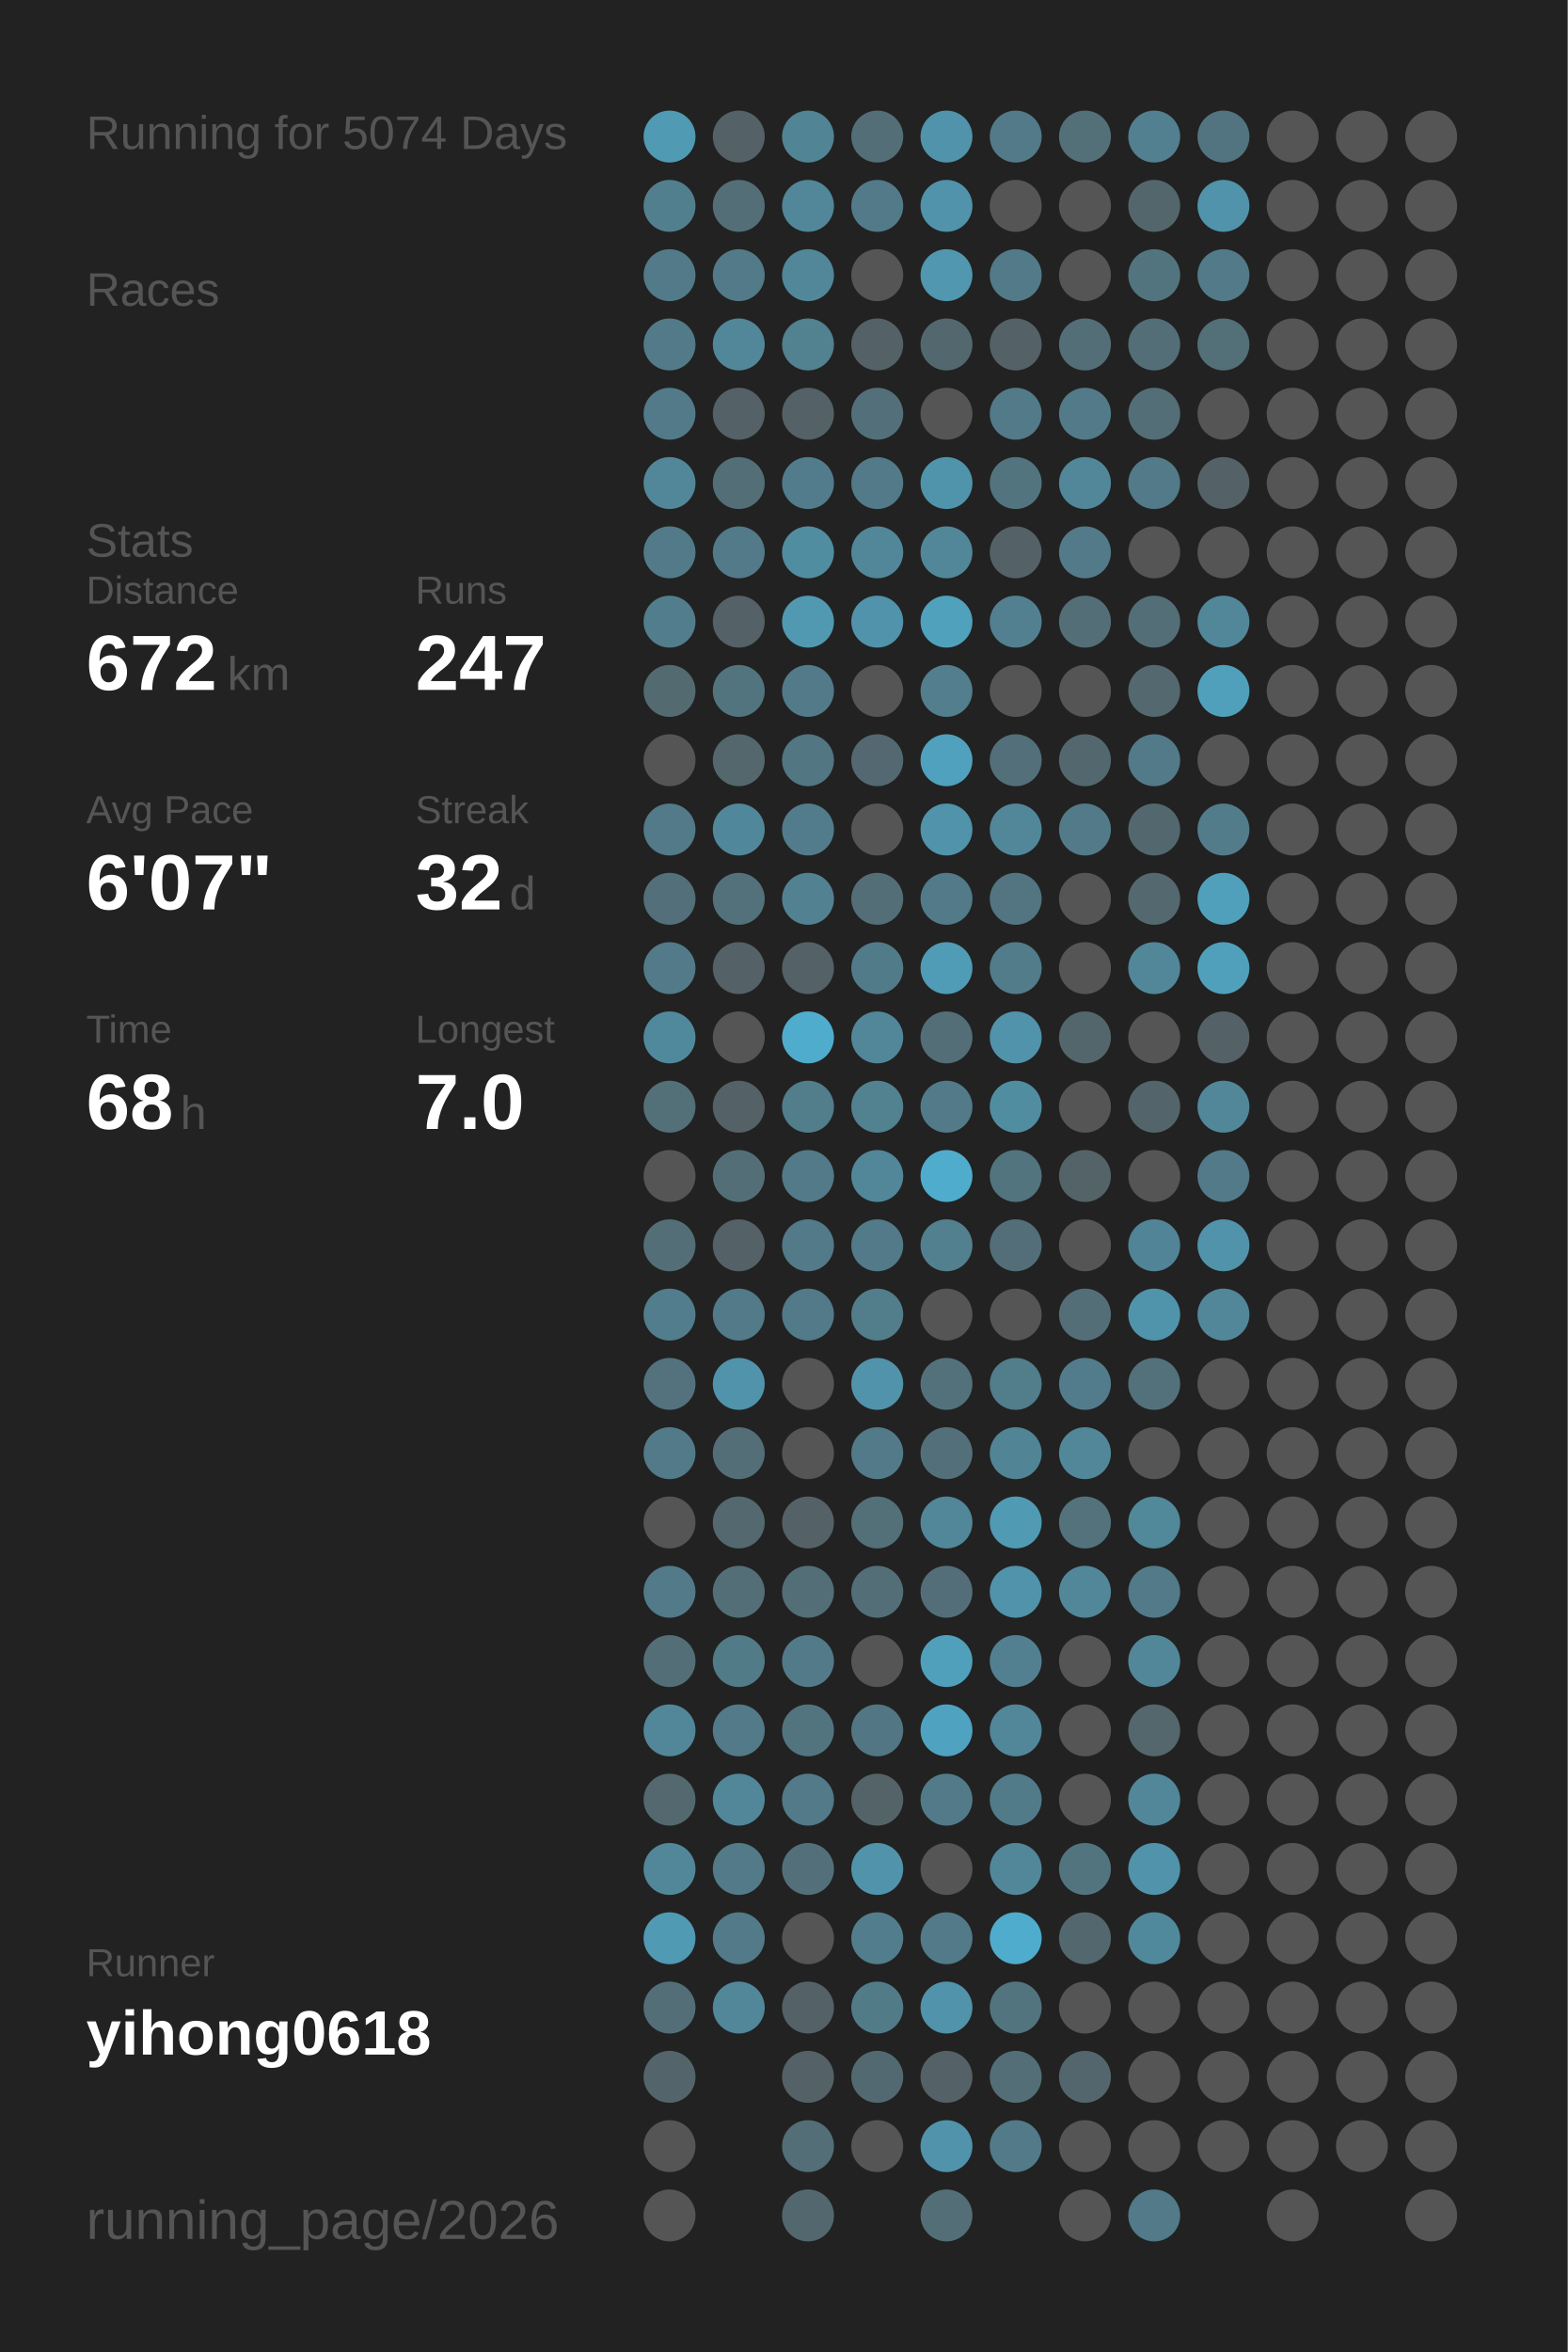
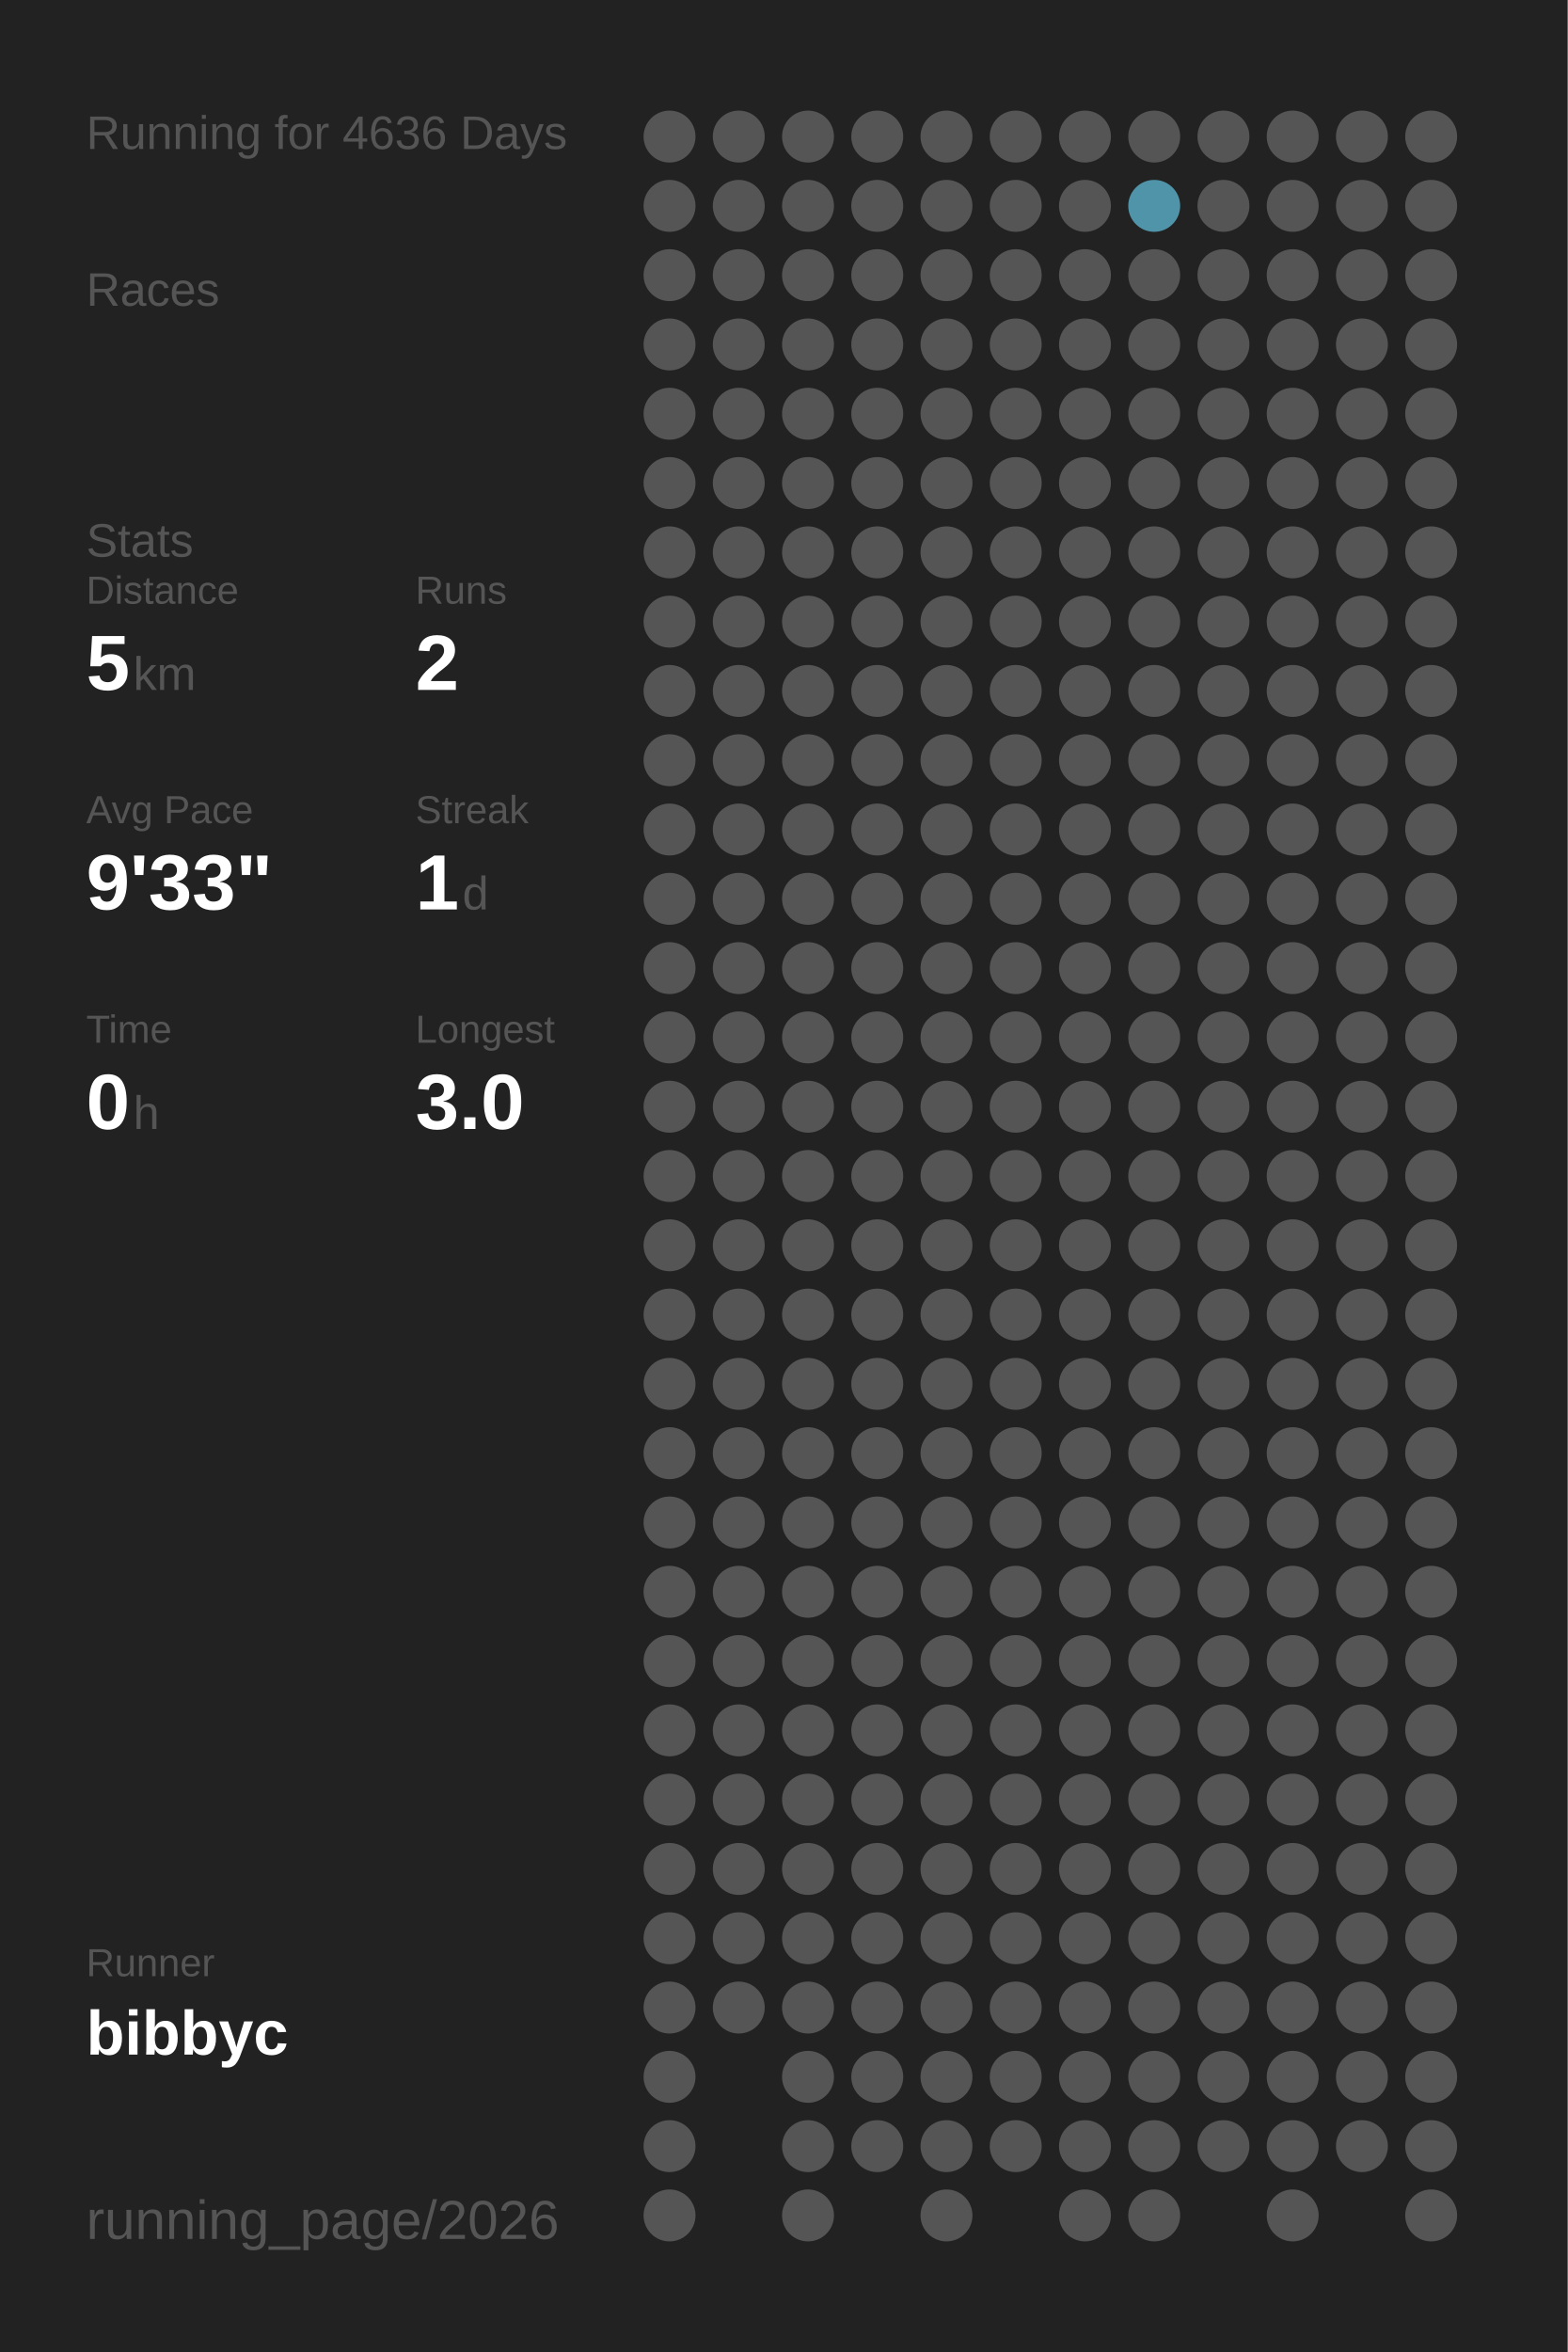
<svg xmlns="http://www.w3.org/2000/svg" baseProfile="full" height="300mm" version="1.1" viewBox="0,0,200,300" width="200mm">
  <defs />
  <rect fill="#222222" height="300" width="200" x="0" y="0" />
-   <text fill="#555555" style="font-size:6px; font-family:Arial;" x="11" y="19">Running for 5074 Days</text>
+   <text fill="#555555" style="font-size:6px; font-family:Arial;" x="11" y="19">Running for 4636 Days</text>
  <text fill="#555555" style="font-size:6px; font-family:Arial;" x="11" y="39">Races</text>
  <text fill="#555555" style="font-size:6px; font-family:Arial;" x="11" y="71">Stats</text>
  <text fill="#555555" style="font-size:5px; font-family:Arial;" x="11" y="77">Distance</text>
-   <text fill="#FFFFFF" style="font-size:10px; font-family:Arial; font-weight:bold;" x="11" y="88">672</text>
-   <text fill="#555555" style="font-size:6px; font-family:Arial;" x="29" y="88">km</text>
+   <text fill="#FFFFFF" style="font-size:10px; font-family:Arial; font-weight:bold;" x="11" y="88">5</text>
+   <text fill="#555555" style="font-size:6px; font-family:Arial;" x="17" y="88">km</text>
  <text fill="#555555" style="font-size:5px; font-family:Arial;" x="53" y="77">Runs</text>
-   <text fill="#FFFFFF" style="font-size:10px; font-family:Arial; font-weight:bold;" x="53" y="88">247</text>
+   <text fill="#FFFFFF" style="font-size:10px; font-family:Arial; font-weight:bold;" x="53" y="88">2</text>
  <text fill="#555555" style="font-size:5px; font-family:Arial;" x="11" y="105">Avg Pace</text>
-   <text fill="#FFFFFF" style="font-size:10px; font-family:Arial; font-weight:bold;" x="11" y="116">6'07"</text>
+   <text fill="#FFFFFF" style="font-size:10px; font-family:Arial; font-weight:bold;" x="11" y="116">9'33"</text>
  <text fill="#555555" style="font-size:5px; font-family:Arial;" x="53" y="105">Streak</text>
-   <text fill="#FFFFFF" style="font-size:10px; font-family:Arial; font-weight:bold;" x="53" y="116">32</text>
-   <text fill="#555555" style="font-size:6px; font-family:Arial;" x="65" y="116">d</text>
+   <text fill="#FFFFFF" style="font-size:10px; font-family:Arial; font-weight:bold;" x="53" y="116">1</text>
+   <text fill="#555555" style="font-size:6px; font-family:Arial;" x="59" y="116">d</text>
  <text fill="#555555" style="font-size:5px; font-family:Arial;" x="11" y="133">Time</text>
-   <text fill="#FFFFFF" style="font-size:10px; font-family:Arial; font-weight:bold;" x="11" y="144">68</text>
-   <text fill="#555555" style="font-size:6px; font-family:Arial;" x="23" y="144">h</text>
+   <text fill="#FFFFFF" style="font-size:10px; font-family:Arial; font-weight:bold;" x="11" y="144">0</text>
+   <text fill="#555555" style="font-size:6px; font-family:Arial;" x="17" y="144">h</text>
  <text fill="#555555" style="font-size:5px; font-family:Arial;" x="53" y="133">Longest</text>
-   <text fill="#FFFFFF" style="font-size:10px; font-family:Arial; font-weight:bold;" x="53" y="144">7.0</text>
+   <text fill="#FFFFFF" style="font-size:10px; font-family:Arial; font-weight:bold;" x="53" y="144">3.0</text>
  <text fill="#555555" style="font-size:5px; font-family:Arial;" x="11" y="252.065">Runner</text>
-   <text fill="#FFFFFF" style="font-size:8px; font-family:Arial; font-weight:bold;" x="11" y="262.065">yihong0618</text>
+   <text fill="#FFFFFF" style="font-size:8px; font-family:Arial; font-weight:bold;" x="11" y="262.065">bibbyc</text>
  <text fill="#555555" style="font-size:7px; font-family:Arial;" x="11" y="285.581">running_page/2026</text>
-   <circle cx="85.417" cy="17.419" fill="#509ab3" r="3.312" />
-   <circle cx="85.417" cy="26.258" fill="#527f8e" r="3.312" />
-   <circle cx="85.417" cy="35.097" fill="#527a88" r="3.312" />
-   <circle cx="85.417" cy="43.935" fill="#527a88" r="3.312" />
-   <circle cx="85.417" cy="52.774" fill="#527a88" r="3.312" />
-   <circle cx="85.417" cy="61.613" fill="#518799" r="3.312" />
-   <circle cx="85.417" cy="70.452" fill="#527a88" r="3.312" />
-   <circle cx="85.417" cy="79.29" fill="#527d8c" r="3.312" />
-   <circle cx="85.417" cy="88.129" fill="#536a71" r="3.312" />
+   <circle cx="85.417" cy="17.419" fill="#555555" r="3.312" />
+   <circle cx="85.417" cy="26.258" fill="#555555" r="3.312" />
+   <circle cx="85.417" cy="35.097" fill="#555555" r="3.312" />
+   <circle cx="85.417" cy="43.935" fill="#555555" r="3.312" />
+   <circle cx="85.417" cy="52.774" fill="#555555" r="3.312" />
+   <circle cx="85.417" cy="61.613" fill="#555555" r="3.312" />
+   <circle cx="85.417" cy="70.452" fill="#555555" r="3.312" />
+   <circle cx="85.417" cy="79.29" fill="#555555" r="3.312" />
+   <circle cx="85.417" cy="88.129" fill="#555555" r="3.312" />
  <circle cx="85.417" cy="96.968" fill="#555555" r="3.312" />
-   <circle cx="85.417" cy="105.806" fill="#527a88" r="3.312" />
-   <circle cx="85.417" cy="114.645" fill="#536f79" r="3.312" />
-   <circle cx="85.417" cy="123.484" fill="#527a88" r="3.312" />
-   <circle cx="85.417" cy="132.323" fill="#51899c" r="3.312" />
-   <circle cx="85.417" cy="141.161" fill="#536f78" r="3.312" />
+   <circle cx="85.417" cy="105.806" fill="#555555" r="3.312" />
+   <circle cx="85.417" cy="114.645" fill="#555555" r="3.312" />
+   <circle cx="85.417" cy="123.484" fill="#555555" r="3.312" />
+   <circle cx="85.417" cy="132.323" fill="#555555" r="3.312" />
+   <circle cx="85.417" cy="141.161" fill="#555555" r="3.312" />
  <circle cx="85.417" cy="150" fill="#555555" r="3.312" />
-   <circle cx="85.417" cy="158.839" fill="#536e77" r="3.312" />
-   <circle cx="85.417" cy="167.677" fill="#527d8c" r="3.312" />
-   <circle cx="85.417" cy="176.516" fill="#53727d" r="3.312" />
-   <circle cx="85.417" cy="185.355" fill="#527a88" r="3.312" />
+   <circle cx="85.417" cy="158.839" fill="#555555" r="3.312" />
+   <circle cx="85.417" cy="167.677" fill="#555555" r="3.312" />
+   <circle cx="85.417" cy="176.516" fill="#555555" r="3.312" />
+   <circle cx="85.417" cy="185.355" fill="#555555" r="3.312" />
  <circle cx="85.417" cy="194.194" fill="#555555" r="3.312" />
-   <circle cx="85.417" cy="203.032" fill="#527a88" r="3.312" />
-   <circle cx="85.417" cy="211.871" fill="#536e77" r="3.312" />
-   <circle cx="85.417" cy="220.71" fill="#518799" r="3.312" />
-   <circle cx="85.417" cy="229.548" fill="#53686f" r="3.312" />
-   <circle cx="85.417" cy="238.387" fill="#518799" r="3.312" />
-   <circle cx="85.417" cy="247.226" fill="#509ab3" r="3.312" />
-   <circle cx="85.417" cy="256.065" fill="#536e77" r="3.312" />
-   <circle cx="85.417" cy="264.903" fill="#53656b" r="3.312" />
+   <circle cx="85.417" cy="203.032" fill="#555555" r="3.312" />
+   <circle cx="85.417" cy="211.871" fill="#555555" r="3.312" />
+   <circle cx="85.417" cy="220.71" fill="#555555" r="3.312" />
+   <circle cx="85.417" cy="229.548" fill="#555555" r="3.312" />
+   <circle cx="85.417" cy="238.387" fill="#555555" r="3.312" />
+   <circle cx="85.417" cy="247.226" fill="#555555" r="3.312" />
+   <circle cx="85.417" cy="256.065" fill="#555555" r="3.312" />
+   <circle cx="85.417" cy="264.903" fill="#555555" r="3.312" />
  <circle cx="85.417" cy="273.742" fill="#555555" r="3.312" />
  <circle cx="85.417" cy="282.581" fill="#555555" r="3.312" />
-   <circle cx="94.25" cy="17.419" fill="#546166" r="3.312" />
-   <circle cx="94.25" cy="26.258" fill="#536e77" r="3.312" />
-   <circle cx="94.25" cy="35.097" fill="#527a88" r="3.312" />
-   <circle cx="94.25" cy="43.935" fill="#518799" r="3.312" />
-   <circle cx="94.25" cy="52.774" fill="#546166" r="3.312" />
-   <circle cx="94.25" cy="61.613" fill="#536e77" r="3.312" />
-   <circle cx="94.25" cy="70.452" fill="#527a88" r="3.312" />
-   <circle cx="94.25" cy="79.29" fill="#546166" r="3.312" />
-   <circle cx="94.25" cy="88.129" fill="#52747f" r="3.312" />
-   <circle cx="94.25" cy="96.968" fill="#53676d" r="3.312" />
-   <circle cx="94.25" cy="105.806" fill="#51879a" r="3.312" />
-   <circle cx="94.25" cy="114.645" fill="#53717b" r="3.312" />
-   <circle cx="94.25" cy="123.484" fill="#546166" r="3.312" />
+   <circle cx="94.25" cy="17.419" fill="#555555" r="3.312" />
+   <circle cx="94.25" cy="26.258" fill="#555555" r="3.312" />
+   <circle cx="94.25" cy="35.097" fill="#555555" r="3.312" />
+   <circle cx="94.25" cy="43.935" fill="#555555" r="3.312" />
+   <circle cx="94.25" cy="52.774" fill="#555555" r="3.312" />
+   <circle cx="94.25" cy="61.613" fill="#555555" r="3.312" />
+   <circle cx="94.25" cy="70.452" fill="#555555" r="3.312" />
+   <circle cx="94.25" cy="79.29" fill="#555555" r="3.312" />
+   <circle cx="94.25" cy="88.129" fill="#555555" r="3.312" />
+   <circle cx="94.25" cy="96.968" fill="#555555" r="3.312" />
+   <circle cx="94.25" cy="105.806" fill="#555555" r="3.312" />
+   <circle cx="94.25" cy="114.645" fill="#555555" r="3.312" />
+   <circle cx="94.25" cy="123.484" fill="#555555" r="3.312" />
  <circle cx="94.25" cy="132.323" fill="#555555" r="3.312" />
-   <circle cx="94.25" cy="141.161" fill="#546166" r="3.312" />
-   <circle cx="94.25" cy="150" fill="#536e77" r="3.312" />
-   <circle cx="94.25" cy="158.839" fill="#546166" r="3.312" />
-   <circle cx="94.25" cy="167.677" fill="#527a88" r="3.312" />
-   <circle cx="94.25" cy="176.516" fill="#5093aa" r="3.312" />
-   <circle cx="94.25" cy="185.355" fill="#536e77" r="3.312" />
-   <circle cx="94.25" cy="194.194" fill="#53686f" r="3.312" />
-   <circle cx="94.25" cy="203.032" fill="#536e77" r="3.312" />
-   <circle cx="94.25" cy="211.871" fill="#527b88" r="3.312" />
-   <circle cx="94.25" cy="220.71" fill="#527a88" r="3.312" />
-   <circle cx="94.25" cy="229.548" fill="#518799" r="3.312" />
-   <circle cx="94.25" cy="238.387" fill="#527a88" r="3.312" />
-   <circle cx="94.25" cy="247.226" fill="#527a88" r="3.312" />
-   <circle cx="94.25" cy="256.065" fill="#518799" r="3.312" />
-   <circle cx="103.083" cy="17.419" fill="#518495" r="3.312" />
-   <circle cx="103.083" cy="26.258" fill="#518799" r="3.312" />
-   <circle cx="103.083" cy="35.097" fill="#518799" r="3.312" />
-   <circle cx="103.083" cy="43.935" fill="#528190" r="3.312" />
-   <circle cx="103.083" cy="52.774" fill="#546166" r="3.312" />
-   <circle cx="103.083" cy="61.613" fill="#527c8b" r="3.312" />
-   <circle cx="103.083" cy="70.452" fill="#518da1" r="3.312" />
-   <circle cx="103.083" cy="79.29" fill="#5099b1" r="3.312" />
-   <circle cx="103.083" cy="88.129" fill="#527a88" r="3.312" />
-   <circle cx="103.083" cy="96.968" fill="#527682" r="3.312" />
-   <circle cx="103.083" cy="105.806" fill="#527c8b" r="3.312" />
-   <circle cx="103.083" cy="114.645" fill="#528192" r="3.312" />
-   <circle cx="103.083" cy="123.484" fill="#546166" r="3.312" />
-   <circle cx="103.083" cy="132.323" fill="#4faccc" r="3.312" />
-   <circle cx="103.083" cy="141.161" fill="#527d8b" r="3.312" />
-   <circle cx="103.083" cy="150" fill="#527a88" r="3.312" />
-   <circle cx="103.083" cy="158.839" fill="#527a88" r="3.312" />
-   <circle cx="103.083" cy="167.677" fill="#527a88" r="3.312" />
+   <circle cx="94.25" cy="141.161" fill="#555555" r="3.312" />
+   <circle cx="94.25" cy="150" fill="#555555" r="3.312" />
+   <circle cx="94.25" cy="158.839" fill="#555555" r="3.312" />
+   <circle cx="94.25" cy="167.677" fill="#555555" r="3.312" />
+   <circle cx="94.25" cy="176.516" fill="#555555" r="3.312" />
+   <circle cx="94.25" cy="185.355" fill="#555555" r="3.312" />
+   <circle cx="94.25" cy="194.194" fill="#555555" r="3.312" />
+   <circle cx="94.25" cy="203.032" fill="#555555" r="3.312" />
+   <circle cx="94.25" cy="211.871" fill="#555555" r="3.312" />
+   <circle cx="94.25" cy="220.71" fill="#555555" r="3.312" />
+   <circle cx="94.25" cy="229.548" fill="#555555" r="3.312" />
+   <circle cx="94.25" cy="238.387" fill="#555555" r="3.312" />
+   <circle cx="94.25" cy="247.226" fill="#555555" r="3.312" />
+   <circle cx="94.25" cy="256.065" fill="#555555" r="3.312" />
+   <circle cx="103.083" cy="17.419" fill="#555555" r="3.312" />
+   <circle cx="103.083" cy="26.258" fill="#555555" r="3.312" />
+   <circle cx="103.083" cy="35.097" fill="#555555" r="3.312" />
+   <circle cx="103.083" cy="43.935" fill="#555555" r="3.312" />
+   <circle cx="103.083" cy="52.774" fill="#555555" r="3.312" />
+   <circle cx="103.083" cy="61.613" fill="#555555" r="3.312" />
+   <circle cx="103.083" cy="70.452" fill="#555555" r="3.312" />
+   <circle cx="103.083" cy="79.29" fill="#555555" r="3.312" />
+   <circle cx="103.083" cy="88.129" fill="#555555" r="3.312" />
+   <circle cx="103.083" cy="96.968" fill="#555555" r="3.312" />
+   <circle cx="103.083" cy="105.806" fill="#555555" r="3.312" />
+   <circle cx="103.083" cy="114.645" fill="#555555" r="3.312" />
+   <circle cx="103.083" cy="123.484" fill="#555555" r="3.312" />
+   <circle cx="103.083" cy="132.323" fill="#555555" r="3.312" />
+   <circle cx="103.083" cy="141.161" fill="#555555" r="3.312" />
+   <circle cx="103.083" cy="150" fill="#555555" r="3.312" />
+   <circle cx="103.083" cy="158.839" fill="#555555" r="3.312" />
+   <circle cx="103.083" cy="167.677" fill="#555555" r="3.312" />
  <circle cx="103.083" cy="176.516" fill="#555555" r="3.312" />
  <circle cx="103.083" cy="185.355" fill="#555555" r="3.312" />
-   <circle cx="103.083" cy="194.194" fill="#546166" r="3.312" />
-   <circle cx="103.083" cy="203.032" fill="#536e77" r="3.312" />
-   <circle cx="103.083" cy="211.871" fill="#527a88" r="3.312" />
-   <circle cx="103.083" cy="220.71" fill="#52747f" r="3.312" />
-   <circle cx="103.083" cy="229.548" fill="#527a88" r="3.312" />
-   <circle cx="103.083" cy="238.387" fill="#53707a" r="3.312" />
+   <circle cx="103.083" cy="194.194" fill="#555555" r="3.312" />
+   <circle cx="103.083" cy="203.032" fill="#555555" r="3.312" />
+   <circle cx="103.083" cy="211.871" fill="#555555" r="3.312" />
+   <circle cx="103.083" cy="220.71" fill="#555555" r="3.312" />
+   <circle cx="103.083" cy="229.548" fill="#555555" r="3.312" />
+   <circle cx="103.083" cy="238.387" fill="#555555" r="3.312" />
  <circle cx="103.083" cy="247.226" fill="#555555" r="3.312" />
-   <circle cx="103.083" cy="256.065" fill="#546166" r="3.312" />
-   <circle cx="103.083" cy="264.903" fill="#546267" r="3.312" />
-   <circle cx="103.083" cy="273.742" fill="#536e77" r="3.312" />
-   <circle cx="103.083" cy="282.581" fill="#53686e" r="3.312" />
-   <circle cx="111.917" cy="17.419" fill="#536e77" r="3.312" />
-   <circle cx="111.917" cy="26.258" fill="#527a88" r="3.312" />
+   <circle cx="103.083" cy="256.065" fill="#555555" r="3.312" />
+   <circle cx="103.083" cy="264.903" fill="#555555" r="3.312" />
+   <circle cx="103.083" cy="273.742" fill="#555555" r="3.312" />
+   <circle cx="103.083" cy="282.581" fill="#555555" r="3.312" />
+   <circle cx="111.917" cy="17.419" fill="#555555" r="3.312" />
+   <circle cx="111.917" cy="26.258" fill="#555555" r="3.312" />
  <circle cx="111.917" cy="35.097" fill="#555555" r="3.312" />
-   <circle cx="111.917" cy="43.935" fill="#546166" r="3.312" />
-   <circle cx="111.917" cy="52.774" fill="#53707a" r="3.312" />
-   <circle cx="111.917" cy="61.613" fill="#527a88" r="3.312" />
-   <circle cx="111.917" cy="70.452" fill="#518799" r="3.312" />
-   <circle cx="111.917" cy="79.29" fill="#5093aa" r="3.312" />
+   <circle cx="111.917" cy="43.935" fill="#555555" r="3.312" />
+   <circle cx="111.917" cy="52.774" fill="#555555" r="3.312" />
+   <circle cx="111.917" cy="61.613" fill="#555555" r="3.312" />
+   <circle cx="111.917" cy="70.452" fill="#555555" r="3.312" />
+   <circle cx="111.917" cy="79.29" fill="#555555" r="3.312" />
  <circle cx="111.917" cy="88.129" fill="#555555" r="3.312" />
-   <circle cx="111.917" cy="96.968" fill="#536870" r="3.312" />
+   <circle cx="111.917" cy="96.968" fill="#555555" r="3.312" />
  <circle cx="111.917" cy="105.806" fill="#555555" r="3.312" />
-   <circle cx="111.917" cy="114.645" fill="#536e77" r="3.312" />
-   <circle cx="111.917" cy="123.484" fill="#527b89" r="3.312" />
-   <circle cx="111.917" cy="132.323" fill="#518799" r="3.312" />
-   <circle cx="111.917" cy="141.161" fill="#528190" r="3.312" />
-   <circle cx="111.917" cy="150" fill="#518799" r="3.312" />
-   <circle cx="111.917" cy="158.839" fill="#527a88" r="3.312" />
-   <circle cx="111.917" cy="167.677" fill="#527d8b" r="3.312" />
-   <circle cx="111.917" cy="176.516" fill="#5093aa" r="3.312" />
-   <circle cx="111.917" cy="185.355" fill="#527a88" r="3.312" />
-   <circle cx="111.917" cy="194.194" fill="#536f78" r="3.312" />
-   <circle cx="111.917" cy="203.032" fill="#536e77" r="3.312" />
+   <circle cx="111.917" cy="114.645" fill="#555555" r="3.312" />
+   <circle cx="111.917" cy="123.484" fill="#555555" r="3.312" />
+   <circle cx="111.917" cy="132.323" fill="#555555" r="3.312" />
+   <circle cx="111.917" cy="141.161" fill="#555555" r="3.312" />
+   <circle cx="111.917" cy="150" fill="#555555" r="3.312" />
+   <circle cx="111.917" cy="158.839" fill="#555555" r="3.312" />
+   <circle cx="111.917" cy="167.677" fill="#555555" r="3.312" />
+   <circle cx="111.917" cy="176.516" fill="#555555" r="3.312" />
+   <circle cx="111.917" cy="185.355" fill="#555555" r="3.312" />
+   <circle cx="111.917" cy="194.194" fill="#555555" r="3.312" />
+   <circle cx="111.917" cy="203.032" fill="#555555" r="3.312" />
  <circle cx="111.917" cy="211.871" fill="#555555" r="3.312" />
-   <circle cx="111.917" cy="220.71" fill="#527683" r="3.312" />
-   <circle cx="111.917" cy="229.548" fill="#546368" r="3.312" />
-   <circle cx="111.917" cy="238.387" fill="#5093aa" r="3.312" />
-   <circle cx="111.917" cy="247.226" fill="#527d8c" r="3.312" />
-   <circle cx="111.917" cy="256.065" fill="#527b88" r="3.312" />
-   <circle cx="111.917" cy="264.903" fill="#536971" r="3.312" />
+   <circle cx="111.917" cy="220.71" fill="#555555" r="3.312" />
+   <circle cx="111.917" cy="229.548" fill="#555555" r="3.312" />
+   <circle cx="111.917" cy="238.387" fill="#555555" r="3.312" />
+   <circle cx="111.917" cy="247.226" fill="#555555" r="3.312" />
+   <circle cx="111.917" cy="256.065" fill="#555555" r="3.312" />
+   <circle cx="111.917" cy="264.903" fill="#555555" r="3.312" />
  <circle cx="111.917" cy="273.742" fill="#555555" r="3.312" />
-   <circle cx="120.75" cy="17.419" fill="#5093aa" r="3.312" />
-   <circle cx="120.75" cy="26.258" fill="#5093aa" r="3.312" />
-   <circle cx="120.75" cy="35.097" fill="#5097af" r="3.312" />
-   <circle cx="120.75" cy="43.935" fill="#53686e" r="3.312" />
+   <circle cx="120.75" cy="17.419" fill="#555555" r="3.312" />
+   <circle cx="120.75" cy="26.258" fill="#555555" r="3.312" />
+   <circle cx="120.75" cy="35.097" fill="#555555" r="3.312" />
+   <circle cx="120.75" cy="43.935" fill="#555555" r="3.312" />
  <circle cx="120.75" cy="52.774" fill="#555555" r="3.312" />
-   <circle cx="120.75" cy="61.613" fill="#5094ab" r="3.312" />
-   <circle cx="120.75" cy="70.452" fill="#518799" r="3.312" />
-   <circle cx="120.75" cy="79.29" fill="#50a1bc" r="3.312" />
-   <circle cx="120.75" cy="88.129" fill="#527e8d" r="3.312" />
-   <circle cx="120.75" cy="96.968" fill="#50a1bd" r="3.312" />
-   <circle cx="120.75" cy="105.806" fill="#5093aa" r="3.312" />
-   <circle cx="120.75" cy="114.645" fill="#527a88" r="3.312" />
-   <circle cx="120.75" cy="123.484" fill="#509bb5" r="3.312" />
-   <circle cx="120.75" cy="132.323" fill="#536e77" r="3.312" />
-   <circle cx="120.75" cy="141.161" fill="#527a88" r="3.312" />
-   <circle cx="120.75" cy="150" fill="#4faccc" r="3.312" />
-   <circle cx="120.75" cy="158.839" fill="#52808f" r="3.312" />
+   <circle cx="120.75" cy="61.613" fill="#555555" r="3.312" />
+   <circle cx="120.75" cy="70.452" fill="#555555" r="3.312" />
+   <circle cx="120.75" cy="79.29" fill="#555555" r="3.312" />
+   <circle cx="120.75" cy="88.129" fill="#555555" r="3.312" />
+   <circle cx="120.75" cy="96.968" fill="#555555" r="3.312" />
+   <circle cx="120.75" cy="105.806" fill="#555555" r="3.312" />
+   <circle cx="120.75" cy="114.645" fill="#555555" r="3.312" />
+   <circle cx="120.75" cy="123.484" fill="#555555" r="3.312" />
+   <circle cx="120.75" cy="132.323" fill="#555555" r="3.312" />
+   <circle cx="120.75" cy="141.161" fill="#555555" r="3.312" />
+   <circle cx="120.75" cy="150" fill="#555555" r="3.312" />
+   <circle cx="120.75" cy="158.839" fill="#555555" r="3.312" />
  <circle cx="120.75" cy="167.677" fill="#555555" r="3.312" />
-   <circle cx="120.75" cy="176.516" fill="#53717b" r="3.312" />
-   <circle cx="120.75" cy="185.355" fill="#53707a" r="3.312" />
-   <circle cx="120.75" cy="194.194" fill="#518799" r="3.312" />
-   <circle cx="120.75" cy="203.032" fill="#536e78" r="3.312" />
-   <circle cx="120.75" cy="211.871" fill="#50a0bb" r="3.312" />
-   <circle cx="120.75" cy="220.71" fill="#4fa3c0" r="3.312" />
-   <circle cx="120.75" cy="229.548" fill="#527a88" r="3.312" />
+   <circle cx="120.75" cy="176.516" fill="#555555" r="3.312" />
+   <circle cx="120.75" cy="185.355" fill="#555555" r="3.312" />
+   <circle cx="120.75" cy="194.194" fill="#555555" r="3.312" />
+   <circle cx="120.75" cy="203.032" fill="#555555" r="3.312" />
+   <circle cx="120.75" cy="211.871" fill="#555555" r="3.312" />
+   <circle cx="120.75" cy="220.71" fill="#555555" r="3.312" />
+   <circle cx="120.75" cy="229.548" fill="#555555" r="3.312" />
  <circle cx="120.75" cy="238.387" fill="#555555" r="3.312" />
-   <circle cx="120.75" cy="247.226" fill="#527a88" r="3.312" />
-   <circle cx="120.75" cy="256.065" fill="#5093aa" r="3.312" />
-   <circle cx="120.75" cy="264.903" fill="#546166" r="3.312" />
-   <circle cx="120.75" cy="273.742" fill="#5093aa" r="3.312" />
-   <circle cx="120.75" cy="282.581" fill="#536e77" r="3.312" />
-   <circle cx="129.583" cy="17.419" fill="#527a88" r="3.312" />
+   <circle cx="120.75" cy="247.226" fill="#555555" r="3.312" />
+   <circle cx="120.75" cy="256.065" fill="#555555" r="3.312" />
+   <circle cx="120.75" cy="264.903" fill="#555555" r="3.312" />
+   <circle cx="120.75" cy="273.742" fill="#555555" r="3.312" />
+   <circle cx="120.75" cy="282.581" fill="#555555" r="3.312" />
+   <circle cx="129.583" cy="17.419" fill="#555555" r="3.312" />
  <circle cx="129.583" cy="26.258" fill="#555555" r="3.312" />
-   <circle cx="129.583" cy="35.097" fill="#527a88" r="3.312" />
-   <circle cx="129.583" cy="43.935" fill="#546166" r="3.312" />
-   <circle cx="129.583" cy="52.774" fill="#527a88" r="3.312" />
-   <circle cx="129.583" cy="61.613" fill="#52747f" r="3.312" />
-   <circle cx="129.583" cy="70.452" fill="#546166" r="3.312" />
-   <circle cx="129.583" cy="79.29" fill="#528090" r="3.312" />
+   <circle cx="129.583" cy="35.097" fill="#555555" r="3.312" />
+   <circle cx="129.583" cy="43.935" fill="#555555" r="3.312" />
+   <circle cx="129.583" cy="52.774" fill="#555555" r="3.312" />
+   <circle cx="129.583" cy="61.613" fill="#555555" r="3.312" />
+   <circle cx="129.583" cy="70.452" fill="#555555" r="3.312" />
+   <circle cx="129.583" cy="79.29" fill="#555555" r="3.312" />
  <circle cx="129.583" cy="88.129" fill="#555555" r="3.312" />
-   <circle cx="129.583" cy="96.968" fill="#53707a" r="3.312" />
-   <circle cx="129.583" cy="105.806" fill="#518799" r="3.312" />
-   <circle cx="129.583" cy="114.645" fill="#527581" r="3.312" />
-   <circle cx="129.583" cy="123.484" fill="#527c8a" r="3.312" />
-   <circle cx="129.583" cy="132.323" fill="#5093aa" r="3.312" />
-   <circle cx="129.583" cy="141.161" fill="#518da1" r="3.312" />
-   <circle cx="129.583" cy="150" fill="#52747f" r="3.312" />
-   <circle cx="129.583" cy="158.839" fill="#536e78" r="3.312" />
+   <circle cx="129.583" cy="96.968" fill="#555555" r="3.312" />
+   <circle cx="129.583" cy="105.806" fill="#555555" r="3.312" />
+   <circle cx="129.583" cy="114.645" fill="#555555" r="3.312" />
+   <circle cx="129.583" cy="123.484" fill="#555555" r="3.312" />
+   <circle cx="129.583" cy="132.323" fill="#555555" r="3.312" />
+   <circle cx="129.583" cy="141.161" fill="#555555" r="3.312" />
+   <circle cx="129.583" cy="150" fill="#555555" r="3.312" />
+   <circle cx="129.583" cy="158.839" fill="#555555" r="3.312" />
  <circle cx="129.583" cy="167.677" fill="#555555" r="3.312" />
-   <circle cx="129.583" cy="176.516" fill="#527d8b" r="3.312" />
-   <circle cx="129.583" cy="185.355" fill="#518494" r="3.312" />
-   <circle cx="129.583" cy="194.194" fill="#509ab3" r="3.312" />
-   <circle cx="129.583" cy="203.032" fill="#5093aa" r="3.312" />
-   <circle cx="129.583" cy="211.871" fill="#528090" r="3.312" />
-   <circle cx="129.583" cy="220.71" fill="#518799" r="3.312" />
-   <circle cx="129.583" cy="229.548" fill="#527b89" r="3.312" />
-   <circle cx="129.583" cy="238.387" fill="#518799" r="3.312" />
-   <circle cx="129.583" cy="247.226" fill="#4faccc" r="3.312" />
-   <circle cx="129.583" cy="256.065" fill="#52747f" r="3.312" />
-   <circle cx="129.583" cy="264.903" fill="#536e77" r="3.312" />
-   <circle cx="129.583" cy="273.742" fill="#527a88" r="3.312" />
-   <circle cx="138.417" cy="17.419" fill="#536f78" r="3.312" />
+   <circle cx="129.583" cy="176.516" fill="#555555" r="3.312" />
+   <circle cx="129.583" cy="185.355" fill="#555555" r="3.312" />
+   <circle cx="129.583" cy="194.194" fill="#555555" r="3.312" />
+   <circle cx="129.583" cy="203.032" fill="#555555" r="3.312" />
+   <circle cx="129.583" cy="211.871" fill="#555555" r="3.312" />
+   <circle cx="129.583" cy="220.71" fill="#555555" r="3.312" />
+   <circle cx="129.583" cy="229.548" fill="#555555" r="3.312" />
+   <circle cx="129.583" cy="238.387" fill="#555555" r="3.312" />
+   <circle cx="129.583" cy="247.226" fill="#555555" r="3.312" />
+   <circle cx="129.583" cy="256.065" fill="#555555" r="3.312" />
+   <circle cx="129.583" cy="264.903" fill="#555555" r="3.312" />
+   <circle cx="129.583" cy="273.742" fill="#555555" r="3.312" />
+   <circle cx="138.417" cy="17.419" fill="#555555" r="3.312" />
  <circle cx="138.417" cy="26.258" fill="#555555" r="3.312" />
  <circle cx="138.417" cy="35.097" fill="#555555" r="3.312" />
-   <circle cx="138.417" cy="43.935" fill="#536e77" r="3.312" />
-   <circle cx="138.417" cy="52.774" fill="#527a88" r="3.312" />
-   <circle cx="138.417" cy="61.613" fill="#518799" r="3.312" />
-   <circle cx="138.417" cy="70.452" fill="#527a88" r="3.312" />
-   <circle cx="138.417" cy="79.29" fill="#536e77" r="3.312" />
+   <circle cx="138.417" cy="43.935" fill="#555555" r="3.312" />
+   <circle cx="138.417" cy="52.774" fill="#555555" r="3.312" />
+   <circle cx="138.417" cy="61.613" fill="#555555" r="3.312" />
+   <circle cx="138.417" cy="70.452" fill="#555555" r="3.312" />
+   <circle cx="138.417" cy="79.29" fill="#555555" r="3.312" />
  <circle cx="138.417" cy="88.129" fill="#555555" r="3.312" />
-   <circle cx="138.417" cy="96.968" fill="#53686e" r="3.312" />
-   <circle cx="138.417" cy="105.806" fill="#527a88" r="3.312" />
+   <circle cx="138.417" cy="96.968" fill="#555555" r="3.312" />
+   <circle cx="138.417" cy="105.806" fill="#555555" r="3.312" />
  <circle cx="138.417" cy="114.645" fill="#555555" r="3.312" />
  <circle cx="138.417" cy="123.484" fill="#555555" r="3.312" />
-   <circle cx="138.417" cy="132.323" fill="#53666c" r="3.312" />
+   <circle cx="138.417" cy="132.323" fill="#555555" r="3.312" />
  <circle cx="138.417" cy="141.161" fill="#555555" r="3.312" />
-   <circle cx="138.417" cy="150" fill="#546368" r="3.312" />
+   <circle cx="138.417" cy="150" fill="#555555" r="3.312" />
  <circle cx="138.417" cy="158.839" fill="#555555" r="3.312" />
-   <circle cx="138.417" cy="167.677" fill="#536e77" r="3.312" />
-   <circle cx="138.417" cy="176.516" fill="#527c8b" r="3.312" />
-   <circle cx="138.417" cy="185.355" fill="#518799" r="3.312" />
-   <circle cx="138.417" cy="194.194" fill="#53727c" r="3.312" />
-   <circle cx="138.417" cy="203.032" fill="#518799" r="3.312" />
+   <circle cx="138.417" cy="167.677" fill="#555555" r="3.312" />
+   <circle cx="138.417" cy="176.516" fill="#555555" r="3.312" />
+   <circle cx="138.417" cy="185.355" fill="#555555" r="3.312" />
+   <circle cx="138.417" cy="194.194" fill="#555555" r="3.312" />
+   <circle cx="138.417" cy="203.032" fill="#555555" r="3.312" />
  <circle cx="138.417" cy="211.871" fill="#555555" r="3.312" />
  <circle cx="138.417" cy="220.71" fill="#555555" r="3.312" />
  <circle cx="138.417" cy="229.548" fill="#555555" r="3.312" />
-   <circle cx="138.417" cy="238.387" fill="#52747f" r="3.312" />
-   <circle cx="138.417" cy="247.226" fill="#53676e" r="3.312" />
+   <circle cx="138.417" cy="238.387" fill="#555555" r="3.312" />
+   <circle cx="138.417" cy="247.226" fill="#555555" r="3.312" />
  <circle cx="138.417" cy="256.065" fill="#555555" r="3.312" />
-   <circle cx="138.417" cy="264.903" fill="#53666d" r="3.312" />
+   <circle cx="138.417" cy="264.903" fill="#555555" r="3.312" />
  <circle cx="138.417" cy="273.742" fill="#555555" r="3.312" />
  <circle cx="138.417" cy="282.581" fill="#555555" r="3.312" />
-   <circle cx="147.25" cy="17.419" fill="#528090" r="3.312" />
-   <circle cx="147.25" cy="26.258" fill="#53666c" r="3.312" />
-   <circle cx="147.25" cy="35.097" fill="#52747f" r="3.312" />
-   <circle cx="147.25" cy="43.935" fill="#536e77" r="3.312" />
-   <circle cx="147.25" cy="52.774" fill="#536e77" r="3.312" />
-   <circle cx="147.25" cy="61.613" fill="#527a88" r="3.312" />
+   <circle cx="147.25" cy="17.419" fill="#555555" r="3.312" />
+   <circle cx="147.25" cy="26.258" fill="#5094aa" r="3.312" />
+   <circle cx="147.25" cy="35.097" fill="#555555" r="3.312" />
+   <circle cx="147.25" cy="43.935" fill="#555555" r="3.312" />
+   <circle cx="147.25" cy="52.774" fill="#555555" r="3.312" />
+   <circle cx="147.25" cy="61.613" fill="#555555" r="3.312" />
  <circle cx="147.25" cy="70.452" fill="#555555" r="3.312" />
-   <circle cx="147.25" cy="79.29" fill="#536e77" r="3.312" />
-   <circle cx="147.25" cy="88.129" fill="#53686f" r="3.312" />
-   <circle cx="147.25" cy="96.968" fill="#527a88" r="3.312" />
-   <circle cx="147.25" cy="105.806" fill="#53676e" r="3.312" />
-   <circle cx="147.25" cy="114.645" fill="#53686f" r="3.312" />
-   <circle cx="147.25" cy="123.484" fill="#518799" r="3.312" />
+   <circle cx="147.25" cy="79.29" fill="#555555" r="3.312" />
+   <circle cx="147.25" cy="88.129" fill="#555555" r="3.312" />
+   <circle cx="147.25" cy="96.968" fill="#555555" r="3.312" />
+   <circle cx="147.25" cy="105.806" fill="#555555" r="3.312" />
+   <circle cx="147.25" cy="114.645" fill="#555555" r="3.312" />
+   <circle cx="147.25" cy="123.484" fill="#555555" r="3.312" />
  <circle cx="147.25" cy="132.323" fill="#555555" r="3.312" />
-   <circle cx="147.25" cy="141.161" fill="#53656a" r="3.312" />
+   <circle cx="147.25" cy="141.161" fill="#555555" r="3.312" />
  <circle cx="147.25" cy="150" fill="#555555" r="3.312" />
-   <circle cx="147.25" cy="158.839" fill="#518496" r="3.312" />
-   <circle cx="147.25" cy="167.677" fill="#5094ab" r="3.312" />
-   <circle cx="147.25" cy="176.516" fill="#53717b" r="3.312" />
+   <circle cx="147.25" cy="158.839" fill="#555555" r="3.312" />
+   <circle cx="147.25" cy="167.677" fill="#555555" r="3.312" />
+   <circle cx="147.25" cy="176.516" fill="#555555" r="3.312" />
  <circle cx="147.25" cy="185.355" fill="#555555" r="3.312" />
-   <circle cx="147.25" cy="194.194" fill="#51889a" r="3.312" />
-   <circle cx="147.25" cy="203.032" fill="#527a88" r="3.312" />
-   <circle cx="147.25" cy="211.871" fill="#518799" r="3.312" />
-   <circle cx="147.25" cy="220.71" fill="#53676d" r="3.312" />
-   <circle cx="147.25" cy="229.548" fill="#518799" r="3.312" />
-   <circle cx="147.25" cy="238.387" fill="#5093aa" r="3.312" />
-   <circle cx="147.25" cy="247.226" fill="#51899c" r="3.312" />
+   <circle cx="147.25" cy="194.194" fill="#555555" r="3.312" />
+   <circle cx="147.25" cy="203.032" fill="#555555" r="3.312" />
+   <circle cx="147.25" cy="211.871" fill="#555555" r="3.312" />
+   <circle cx="147.25" cy="220.71" fill="#555555" r="3.312" />
+   <circle cx="147.25" cy="229.548" fill="#555555" r="3.312" />
+   <circle cx="147.25" cy="238.387" fill="#555555" r="3.312" />
+   <circle cx="147.25" cy="247.226" fill="#555555" r="3.312" />
  <circle cx="147.25" cy="256.065" fill="#555555" r="3.312" />
  <circle cx="147.25" cy="264.903" fill="#555555" r="3.312" />
  <circle cx="147.25" cy="273.742" fill="#555555" r="3.312" />
-   <circle cx="147.25" cy="282.581" fill="#527a88" r="3.312" />
-   <circle cx="156.083" cy="17.419" fill="#527480" r="3.312" />
-   <circle cx="156.083" cy="26.258" fill="#5093aa" r="3.312" />
-   <circle cx="156.083" cy="35.097" fill="#527a88" r="3.312" />
-   <circle cx="156.083" cy="43.935" fill="#536f78" r="3.312" />
+   <circle cx="147.25" cy="282.581" fill="#555555" r="3.312" />
+   <circle cx="156.083" cy="17.419" fill="#555555" r="3.312" />
+   <circle cx="156.083" cy="26.258" fill="#555555" r="3.312" />
+   <circle cx="156.083" cy="35.097" fill="#555555" r="3.312" />
+   <circle cx="156.083" cy="43.935" fill="#555555" r="3.312" />
  <circle cx="156.083" cy="52.774" fill="#555555" r="3.312" />
-   <circle cx="156.083" cy="61.613" fill="#546166" r="3.312" />
+   <circle cx="156.083" cy="61.613" fill="#555555" r="3.312" />
  <circle cx="156.083" cy="70.452" fill="#555555" r="3.312" />
-   <circle cx="156.083" cy="79.29" fill="#518799" r="3.312" />
-   <circle cx="156.083" cy="88.129" fill="#50a0bb" r="3.312" />
+   <circle cx="156.083" cy="79.29" fill="#555555" r="3.312" />
+   <circle cx="156.083" cy="88.129" fill="#555555" r="3.312" />
  <circle cx="156.083" cy="96.968" fill="#555555" r="3.312" />
-   <circle cx="156.083" cy="105.806" fill="#527c8a" r="3.312" />
-   <circle cx="156.083" cy="114.645" fill="#50a0bb" r="3.312" />
-   <circle cx="156.083" cy="123.484" fill="#50a0bb" r="3.312" />
-   <circle cx="156.083" cy="132.323" fill="#546166" r="3.312" />
-   <circle cx="156.083" cy="141.161" fill="#518799" r="3.312" />
-   <circle cx="156.083" cy="150" fill="#527a88" r="3.312" />
-   <circle cx="156.083" cy="158.839" fill="#5093aa" r="3.312" />
-   <circle cx="156.083" cy="167.677" fill="#518799" r="3.312" />
+   <circle cx="156.083" cy="105.806" fill="#555555" r="3.312" />
+   <circle cx="156.083" cy="114.645" fill="#555555" r="3.312" />
+   <circle cx="156.083" cy="123.484" fill="#555555" r="3.312" />
+   <circle cx="156.083" cy="132.323" fill="#555555" r="3.312" />
+   <circle cx="156.083" cy="141.161" fill="#555555" r="3.312" />
+   <circle cx="156.083" cy="150" fill="#555555" r="3.312" />
+   <circle cx="156.083" cy="158.839" fill="#555555" r="3.312" />
+   <circle cx="156.083" cy="167.677" fill="#555555" r="3.312" />
  <circle cx="156.083" cy="176.516" fill="#555555" r="3.312" />
  <circle cx="156.083" cy="185.355" fill="#555555" r="3.312" />
  <circle cx="156.083" cy="194.194" fill="#555555" r="3.312" />
  <circle cx="156.083" cy="203.032" fill="#555555" r="3.312" />
  <circle cx="156.083" cy="211.871" fill="#555555" r="3.312" />
  <circle cx="156.083" cy="220.71" fill="#555555" r="3.312" />
  <circle cx="156.083" cy="229.548" fill="#555555" r="3.312" />
  <circle cx="156.083" cy="238.387" fill="#555555" r="3.312" />
  <circle cx="156.083" cy="247.226" fill="#555555" r="3.312" />
  <circle cx="156.083" cy="256.065" fill="#555555" r="3.312" />
  <circle cx="156.083" cy="264.903" fill="#555555" r="3.312" />
  <circle cx="156.083" cy="273.742" fill="#555555" r="3.312" />
  <circle cx="164.917" cy="17.419" fill="#555555" r="3.312" />
  <circle cx="164.917" cy="26.258" fill="#555555" r="3.312" />
  <circle cx="164.917" cy="35.097" fill="#555555" r="3.312" />
  <circle cx="164.917" cy="43.935" fill="#555555" r="3.312" />
  <circle cx="164.917" cy="52.774" fill="#555555" r="3.312" />
  <circle cx="164.917" cy="61.613" fill="#555555" r="3.312" />
  <circle cx="164.917" cy="70.452" fill="#555555" r="3.312" />
  <circle cx="164.917" cy="79.29" fill="#555555" r="3.312" />
  <circle cx="164.917" cy="88.129" fill="#555555" r="3.312" />
  <circle cx="164.917" cy="96.968" fill="#555555" r="3.312" />
  <circle cx="164.917" cy="105.806" fill="#555555" r="3.312" />
  <circle cx="164.917" cy="114.645" fill="#555555" r="3.312" />
  <circle cx="164.917" cy="123.484" fill="#555555" r="3.312" />
  <circle cx="164.917" cy="132.323" fill="#555555" r="3.312" />
  <circle cx="164.917" cy="141.161" fill="#555555" r="3.312" />
  <circle cx="164.917" cy="150" fill="#555555" r="3.312" />
  <circle cx="164.917" cy="158.839" fill="#555555" r="3.312" />
  <circle cx="164.917" cy="167.677" fill="#555555" r="3.312" />
  <circle cx="164.917" cy="176.516" fill="#555555" r="3.312" />
  <circle cx="164.917" cy="185.355" fill="#555555" r="3.312" />
  <circle cx="164.917" cy="194.194" fill="#555555" r="3.312" />
  <circle cx="164.917" cy="203.032" fill="#555555" r="3.312" />
  <circle cx="164.917" cy="211.871" fill="#555555" r="3.312" />
  <circle cx="164.917" cy="220.71" fill="#555555" r="3.312" />
  <circle cx="164.917" cy="229.548" fill="#555555" r="3.312" />
  <circle cx="164.917" cy="238.387" fill="#555555" r="3.312" />
  <circle cx="164.917" cy="247.226" fill="#555555" r="3.312" />
  <circle cx="164.917" cy="256.065" fill="#555555" r="3.312" />
  <circle cx="164.917" cy="264.903" fill="#555555" r="3.312" />
  <circle cx="164.917" cy="273.742" fill="#555555" r="3.312" />
  <circle cx="164.917" cy="282.581" fill="#555555" r="3.312" />
  <circle cx="173.75" cy="17.419" fill="#555555" r="3.312" />
  <circle cx="173.75" cy="26.258" fill="#555555" r="3.312" />
  <circle cx="173.75" cy="35.097" fill="#555555" r="3.312" />
  <circle cx="173.75" cy="43.935" fill="#555555" r="3.312" />
  <circle cx="173.75" cy="52.774" fill="#555555" r="3.312" />
  <circle cx="173.75" cy="61.613" fill="#555555" r="3.312" />
  <circle cx="173.75" cy="70.452" fill="#555555" r="3.312" />
  <circle cx="173.75" cy="79.29" fill="#555555" r="3.312" />
  <circle cx="173.75" cy="88.129" fill="#555555" r="3.312" />
  <circle cx="173.75" cy="96.968" fill="#555555" r="3.312" />
  <circle cx="173.75" cy="105.806" fill="#555555" r="3.312" />
  <circle cx="173.75" cy="114.645" fill="#555555" r="3.312" />
  <circle cx="173.75" cy="123.484" fill="#555555" r="3.312" />
  <circle cx="173.75" cy="132.323" fill="#555555" r="3.312" />
  <circle cx="173.75" cy="141.161" fill="#555555" r="3.312" />
  <circle cx="173.75" cy="150" fill="#555555" r="3.312" />
  <circle cx="173.75" cy="158.839" fill="#555555" r="3.312" />
  <circle cx="173.75" cy="167.677" fill="#555555" r="3.312" />
  <circle cx="173.75" cy="176.516" fill="#555555" r="3.312" />
  <circle cx="173.75" cy="185.355" fill="#555555" r="3.312" />
  <circle cx="173.75" cy="194.194" fill="#555555" r="3.312" />
  <circle cx="173.75" cy="203.032" fill="#555555" r="3.312" />
  <circle cx="173.75" cy="211.871" fill="#555555" r="3.312" />
  <circle cx="173.75" cy="220.71" fill="#555555" r="3.312" />
  <circle cx="173.75" cy="229.548" fill="#555555" r="3.312" />
  <circle cx="173.75" cy="238.387" fill="#555555" r="3.312" />
  <circle cx="173.75" cy="247.226" fill="#555555" r="3.312" />
  <circle cx="173.75" cy="256.065" fill="#555555" r="3.312" />
  <circle cx="173.75" cy="264.903" fill="#555555" r="3.312" />
  <circle cx="173.75" cy="273.742" fill="#555555" r="3.312" />
  <circle cx="182.583" cy="17.419" fill="#555555" r="3.312" />
  <circle cx="182.583" cy="26.258" fill="#555555" r="3.312" />
  <circle cx="182.583" cy="35.097" fill="#555555" r="3.312" />
  <circle cx="182.583" cy="43.935" fill="#555555" r="3.312" />
  <circle cx="182.583" cy="52.774" fill="#555555" r="3.312" />
  <circle cx="182.583" cy="61.613" fill="#555555" r="3.312" />
  <circle cx="182.583" cy="70.452" fill="#555555" r="3.312" />
  <circle cx="182.583" cy="79.29" fill="#555555" r="3.312" />
  <circle cx="182.583" cy="88.129" fill="#555555" r="3.312" />
  <circle cx="182.583" cy="96.968" fill="#555555" r="3.312" />
  <circle cx="182.583" cy="105.806" fill="#555555" r="3.312" />
  <circle cx="182.583" cy="114.645" fill="#555555" r="3.312" />
  <circle cx="182.583" cy="123.484" fill="#555555" r="3.312" />
  <circle cx="182.583" cy="132.323" fill="#555555" r="3.312" />
  <circle cx="182.583" cy="141.161" fill="#555555" r="3.312" />
  <circle cx="182.583" cy="150" fill="#555555" r="3.312" />
  <circle cx="182.583" cy="158.839" fill="#555555" r="3.312" />
  <circle cx="182.583" cy="167.677" fill="#555555" r="3.312" />
  <circle cx="182.583" cy="176.516" fill="#555555" r="3.312" />
  <circle cx="182.583" cy="185.355" fill="#555555" r="3.312" />
  <circle cx="182.583" cy="194.194" fill="#555555" r="3.312" />
  <circle cx="182.583" cy="203.032" fill="#555555" r="3.312" />
  <circle cx="182.583" cy="211.871" fill="#555555" r="3.312" />
  <circle cx="182.583" cy="220.71" fill="#555555" r="3.312" />
  <circle cx="182.583" cy="229.548" fill="#555555" r="3.312" />
  <circle cx="182.583" cy="238.387" fill="#555555" r="3.312" />
  <circle cx="182.583" cy="247.226" fill="#555555" r="3.312" />
  <circle cx="182.583" cy="256.065" fill="#555555" r="3.312" />
  <circle cx="182.583" cy="264.903" fill="#555555" r="3.312" />
  <circle cx="182.583" cy="273.742" fill="#555555" r="3.312" />
  <circle cx="182.583" cy="282.581" fill="#555555" r="3.312" />
</svg>
